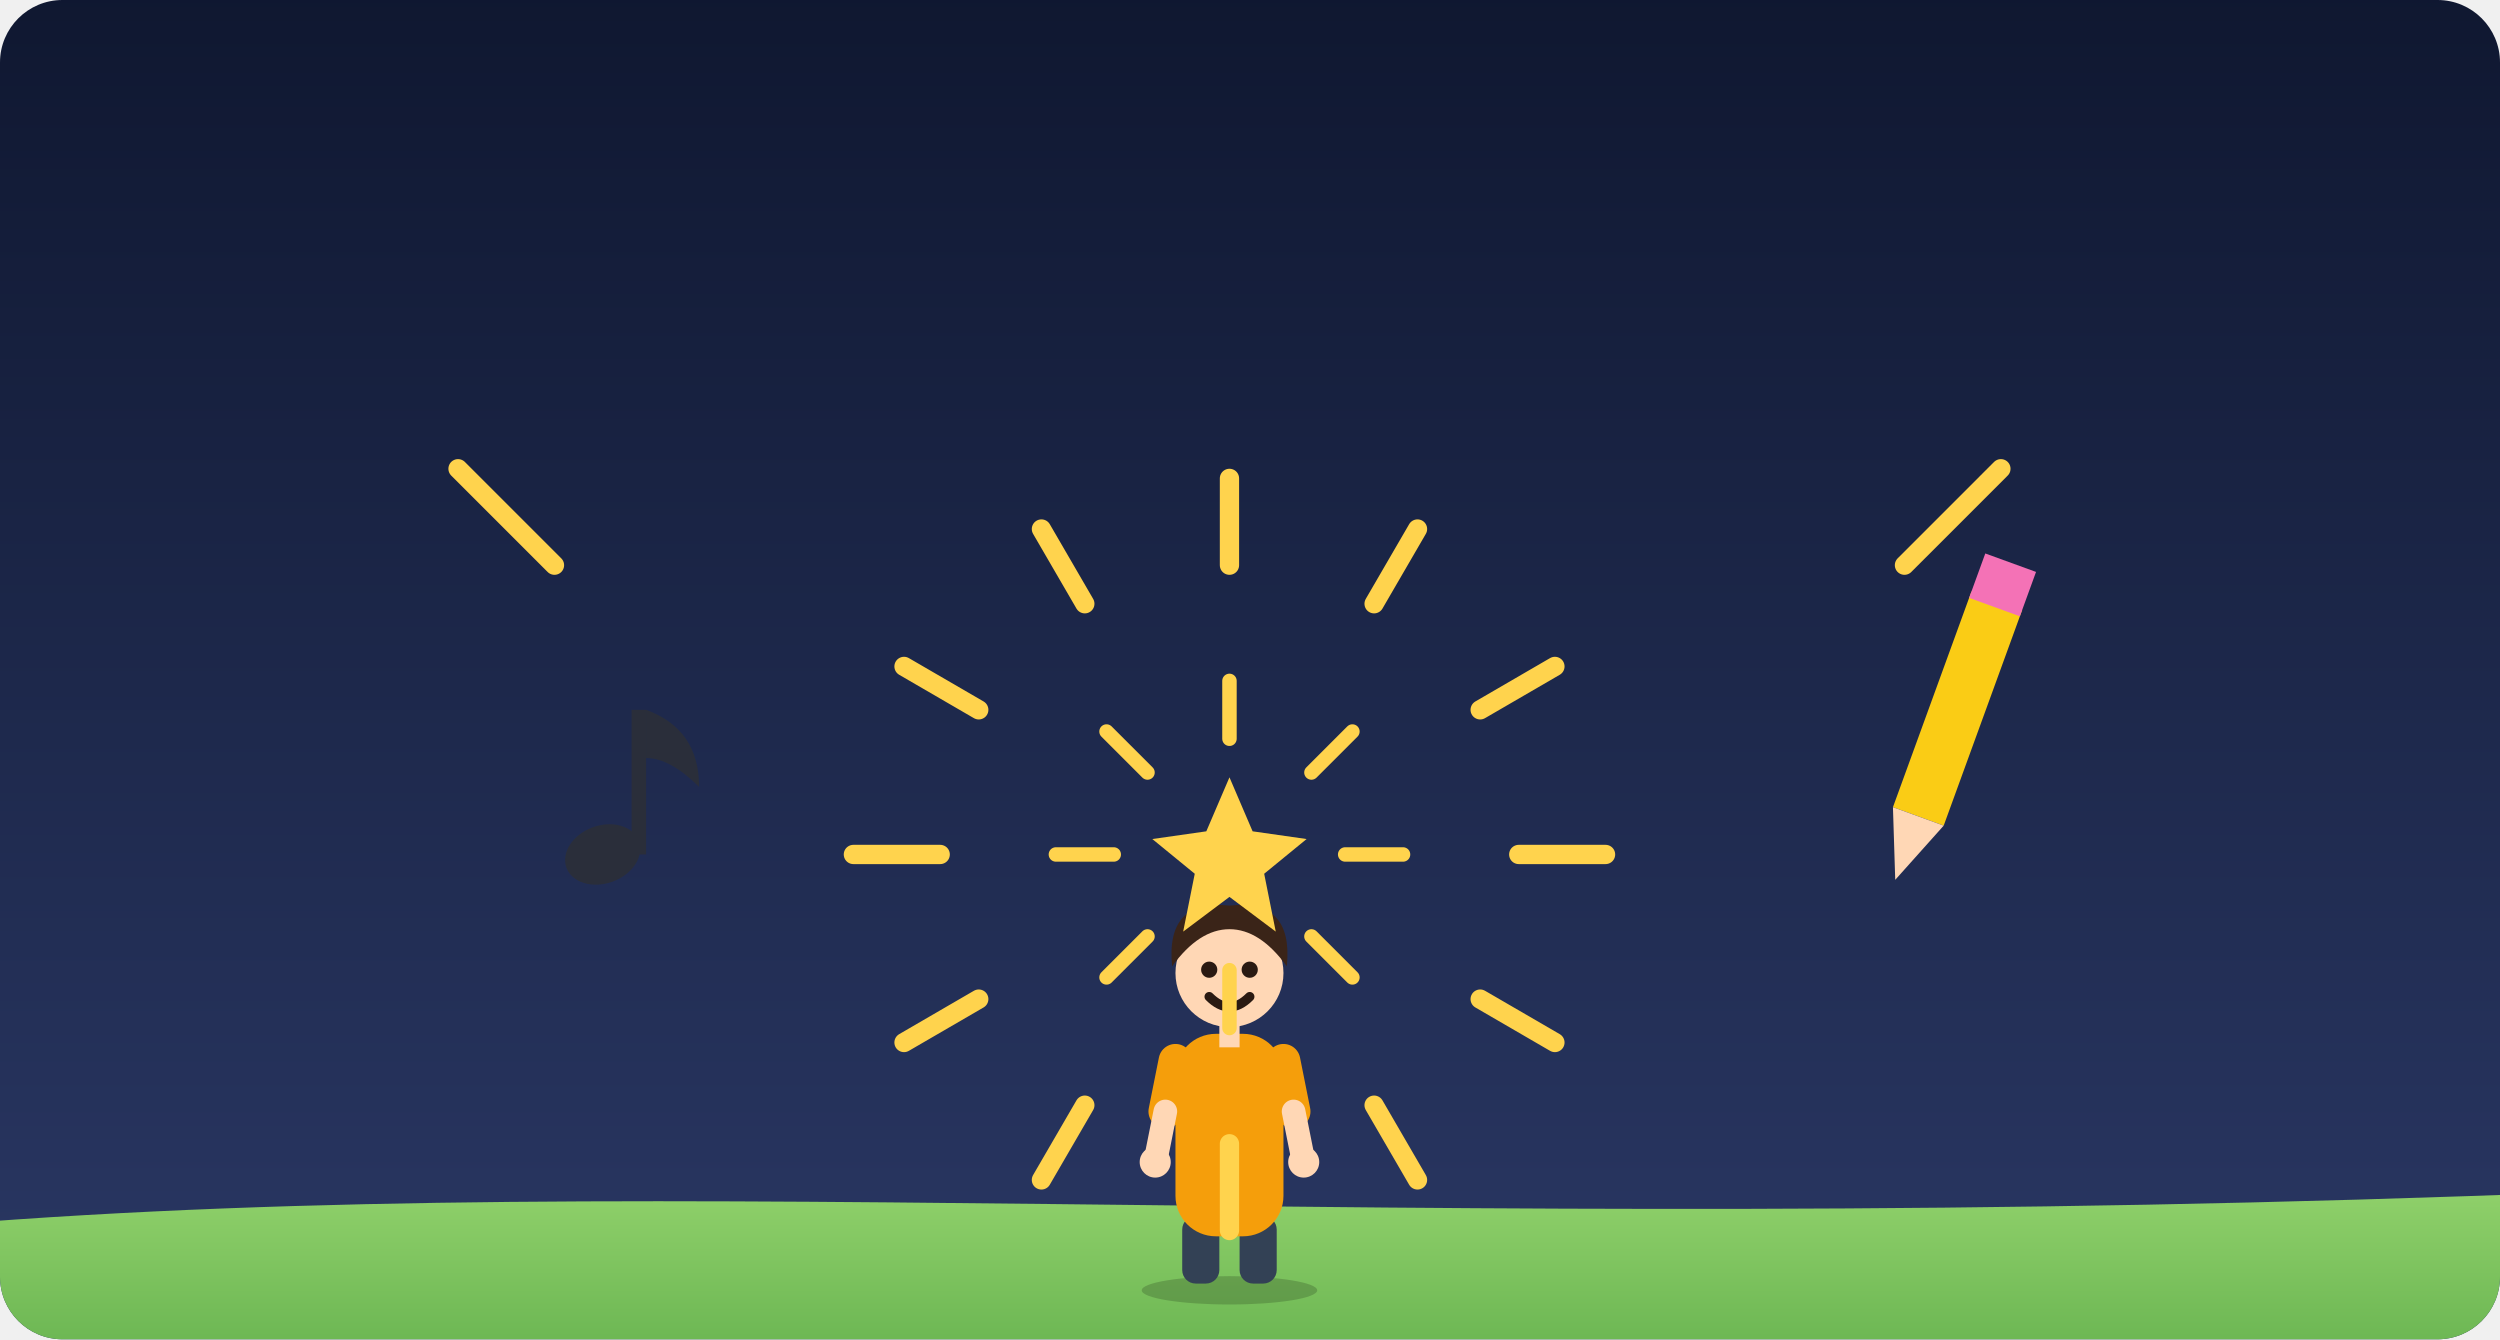
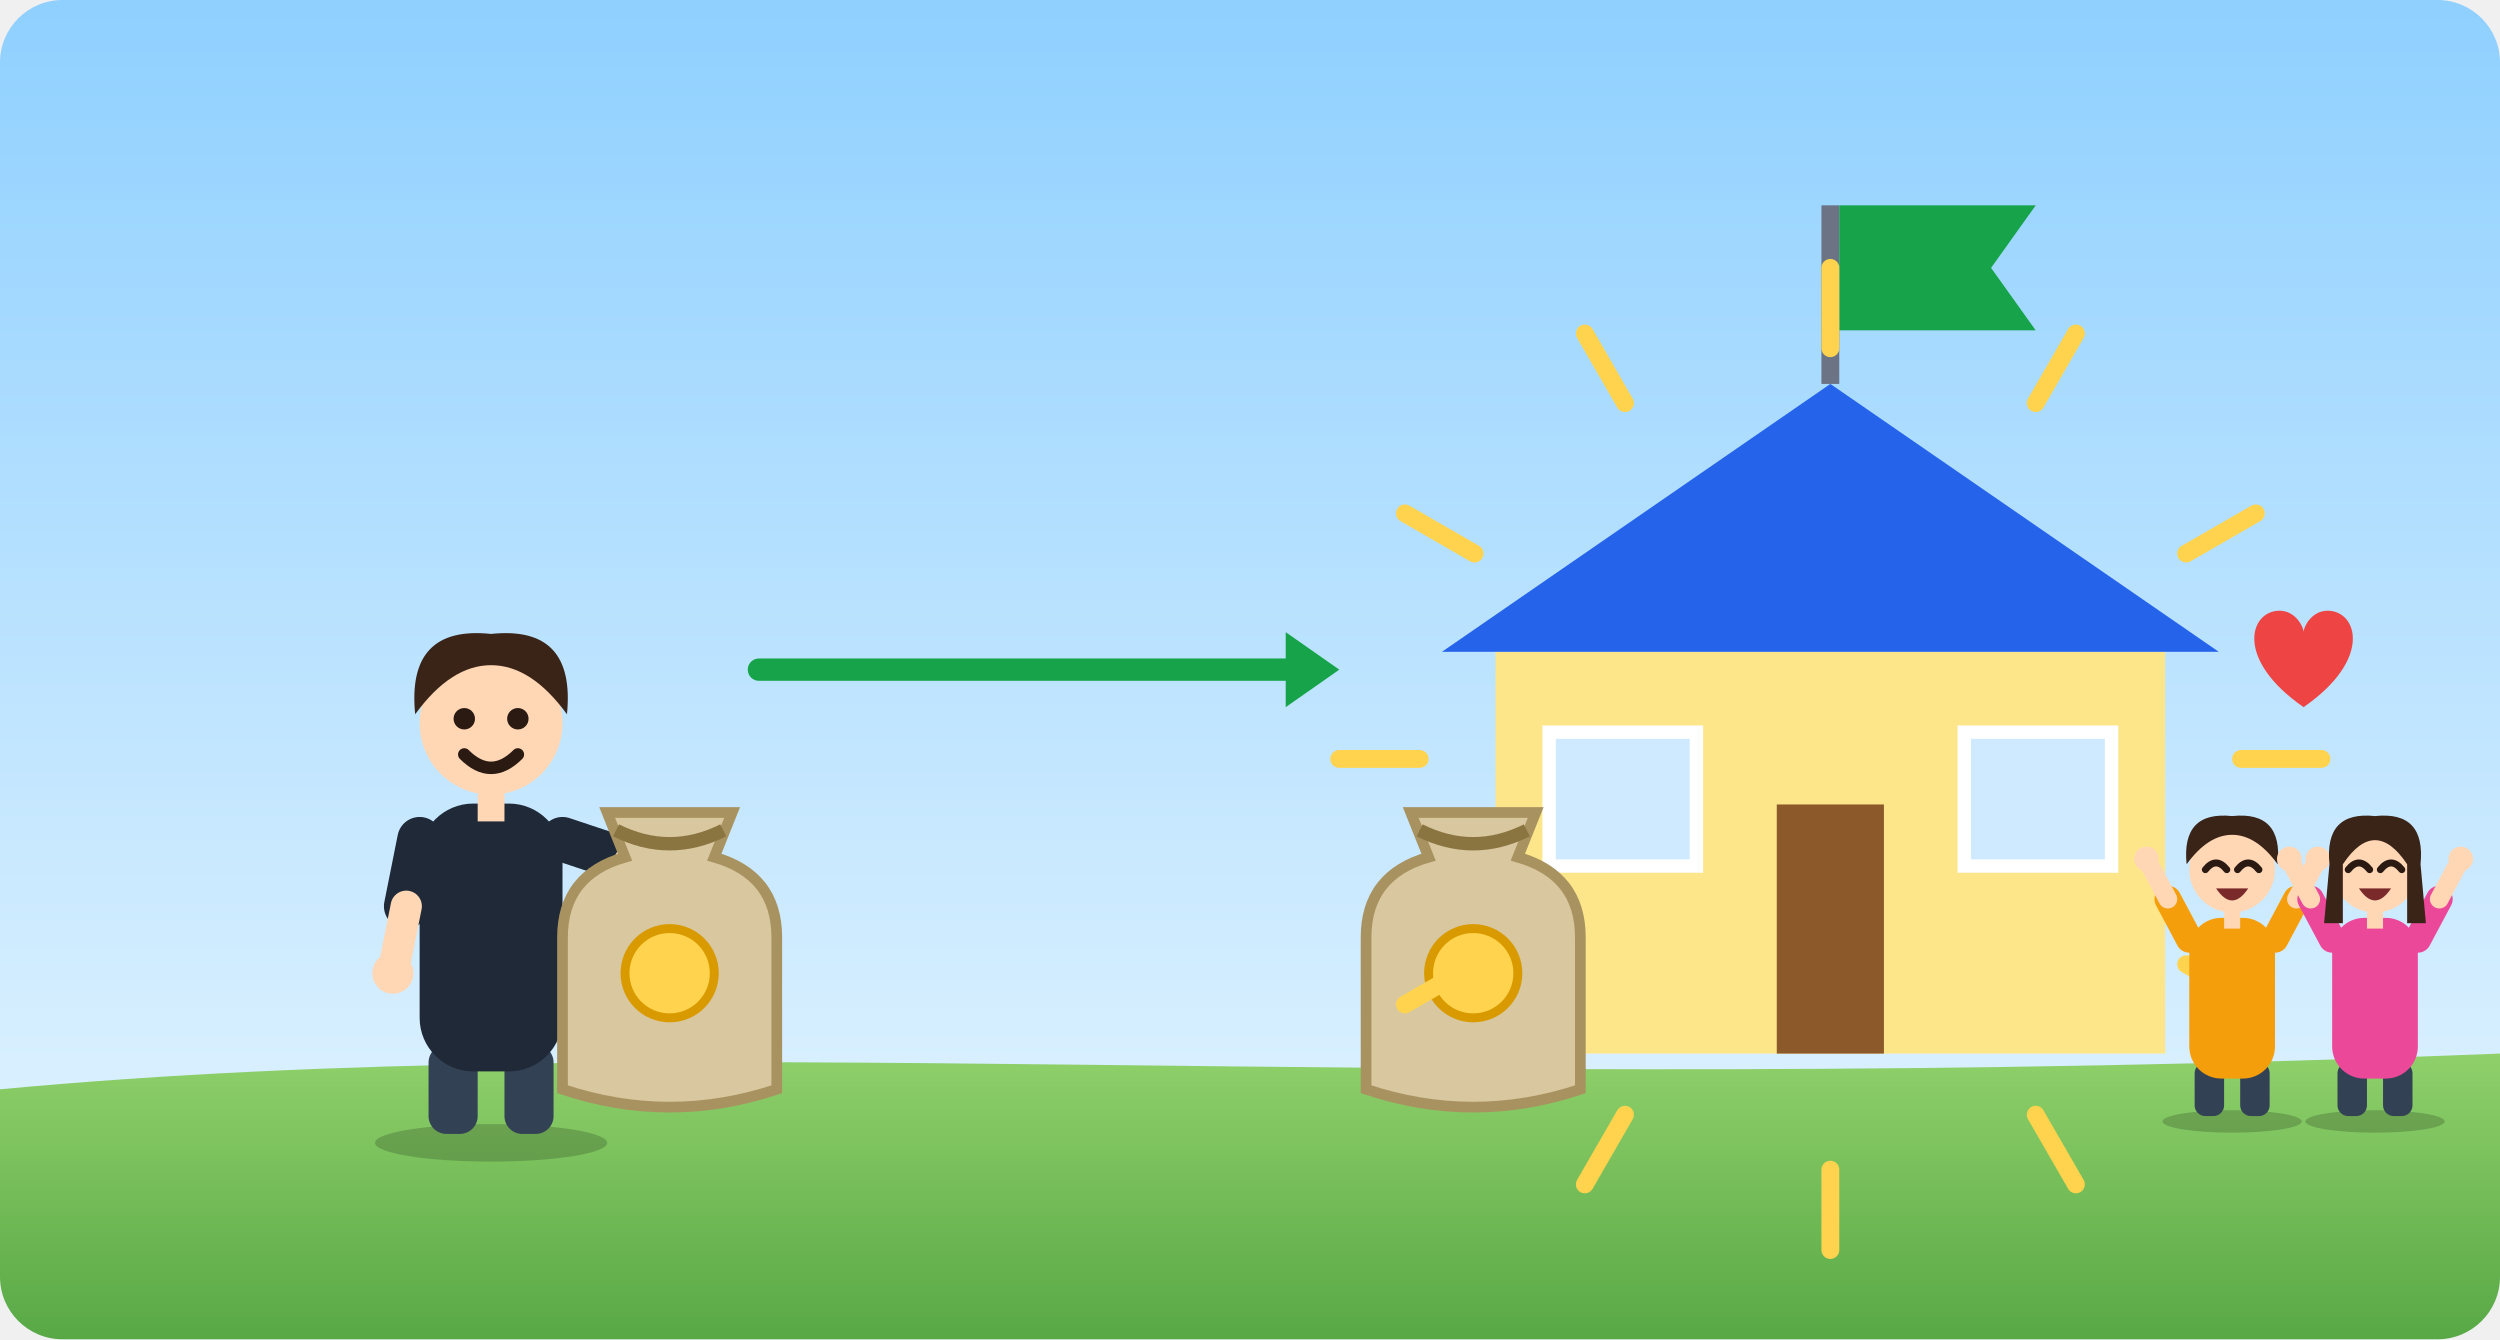
- <svg xmlns="http://www.w3.org/2000/svg" data-n="3" data-t="1" data-c="#f59e0b" viewBox="0 0 560 300" role="img" aria-label="하늘에서 내려온 별빛이 아이에게 재능을 부여한다">
+ <svg xmlns="http://www.w3.org/2000/svg" data-n="3" data-t="1" data-c="#16a34a" viewBox="0 0 560 300" role="img" aria-label="돈 자루를 학교에 기부해 학교가 빛나고 아이들이 기뻐한다(기부하다, 부여하다)">
  <defs>
    <clipPath id="endow_clip">
      <rect width="560" height="300" rx="14" />
    </clipPath>
    <linearGradient id="endow_sky" x1="0" y1="0" x2="0" y2="1">
-       <stop offset="0" stop-color="#0f1730" />
-       <stop offset="1" stop-color="#2c3a68" />
+       <stop offset="0" stop-color="#8fd0ff" />
+       <stop offset="1" stop-color="#eaf7ff" />
    </linearGradient>
    <linearGradient id="endow_gr" x1="0" y1="0" x2="0" y2="1">
      <stop offset="0" stop-color="#8fd06a" />
      <stop offset="1" stop-color="#58a846" />
    </linearGradient>
  </defs>
  <g clip-path="url(#endow_clip)">
-     <g transform="translate(-27 -3) scale(1.08)">
-       <rect width="560" height="300" fill="url(#endow_sky)" />
-       <path d="M0 258C150 244 310 260 560 250V300H0Z" fill="url(#endow_gr)" />
-       <g class="vs up" data-s="1">
-         <g transform="translate(280 262) scale(0.7)">
-           <ellipse cx="0" cy="12" rx="26" ry="4.2" fill="#000" fill-opacity="0.18" />
-           <rect x="-14" y="-10" width="11" height="20" rx="4" fill="#334155" />
-           <rect x="3" y="-10" width="11" height="20" rx="4" fill="#334155" />
-           <rect x="-16" y="-64" width="32" height="60" rx="12" fill="#f59e0b" />
-           <path d="M-16 -56L-19 -41" fill="none" stroke="#f59e0b" stroke-width="10" stroke-linecap="round" stroke-linejoin="round" />
-           <path d="M-19 -41L-22 -26" fill="none" stroke="#ffd7b5" stroke-width="7" stroke-linecap="round" stroke-linejoin="round" />
-           <circle cx="-22" cy="-26" r="4.6" fill="#ffd7b5" />
-           <path d="M16 -56L19 -41" fill="none" stroke="#f59e0b" stroke-width="10" stroke-linecap="round" stroke-linejoin="round" />
-           <path d="M19 -41L22 -26" fill="none" stroke="#ffd7b5" stroke-width="7" stroke-linecap="round" stroke-linejoin="round" />
-           <circle cx="22" cy="-26" r="4.6" fill="#ffd7b5" />
-           <rect x="-3" y="-68" width="6" height="8" fill="#ffd7b5" />
-           <circle cx="0" cy="-82" r="16" fill="#ffd7b5" />
-           <path d="M-17 -84Q-19 -104 0 -102Q19 -104 17 -84Q9 -95 0 -95Q-9 -95 -17 -84Z" fill="#3a2418" />
-           <circle cx="-6" cy="-83" r="2.4" fill="#2a1a12" />
-           <circle cx="6" cy="-83" r="2.4" fill="#2a1a12" />
-           <path d="M-6 -75Q0 -69 6 -75" fill="none" stroke="#2a1a12" stroke-width="2.8" stroke-linecap="round" stroke-linejoin="round" />
+     <rect width="560" height="300" fill="url(#endow_sky)" />
+     <path d="M0 244C150 230 310 246 560 236V300H0Z" fill="url(#endow_gr)" />
+     <g class="vs up" data-s="1">
+       <g transform="translate(410 236) scale(1)">
+         <rect x="-75" y="-90" width="150" height="90" fill="#fde68a" />
+         <path d="M-87 -90L0 -150L87 -90Z" fill="#2563eb" />
+         <rect x="-12" y="-55.8" width="24" height="55.8" fill="#8c5a2a" />
+         <rect x="-63" y="-72" width="33" height="30" fill="#cfeaff" stroke="#fff" stroke-width="3" />
+         <rect x="30" y="-72" width="33" height="30" fill="#cfeaff" stroke="#fff" stroke-width="3" />
+       </g>
+       <g transform="translate(410 86)">
+         <rect x="-2" y="-40" width="4" height="40" fill="#6b7384" />
+         <path d="M2 -40H46L36 -26L46 -12H2Z" fill="#16a34a" />
+       </g>
+     </g>
+     <g class="vs up" data-s="1">
+       <g transform="translate(110 244)">
+         <ellipse cx="0" cy="12" rx="26" ry="4.2" fill="#000" fill-opacity="0.18" />
+         <rect x="-14" y="-10" width="11" height="20" rx="4" fill="#334155" />
+         <rect x="3" y="-10" width="11" height="20" rx="4" fill="#334155" />
+         <rect x="-16" y="-64" width="32" height="60" rx="12" fill="#1f2937" />
+         <path d="M-16 -56L-19 -41" fill="none" stroke="#1f2937" stroke-width="10" stroke-linecap="round" stroke-linejoin="round" />
+         <path d="M-19 -41L-22 -26" fill="none" stroke="#ffd7b5" stroke-width="7" stroke-linecap="round" stroke-linejoin="round" />
+         <circle cx="-22" cy="-26" r="4.6" fill="#ffd7b5" />
+         <path d="M16 -56L31 -51" fill="none" stroke="#1f2937" stroke-width="10" stroke-linecap="round" stroke-linejoin="round" />
+         <path d="M31 -51L46 -46" fill="none" stroke="#ffd7b5" stroke-width="7" stroke-linecap="round" stroke-linejoin="round" />
+         <circle cx="46" cy="-46" r="4.6" fill="#ffd7b5" />
+         <rect x="-3" y="-68" width="6" height="8" fill="#ffd7b5" />
+         <circle cx="0" cy="-82" r="16" fill="#ffd7b5" />
+         <path d="M-17 -84Q-19 -104 0 -102Q19 -104 17 -84Q9 -95 0 -95Q-9 -95 -17 -84Z" fill="#3a2418" />
+         <circle cx="-6" cy="-83" r="2.4" fill="#2a1a12" />
+         <circle cx="6" cy="-83" r="2.4" fill="#2a1a12" />
+         <path d="M-6 -75Q0 -69 6 -75" fill="none" stroke="#2a1a12" stroke-width="2.8" stroke-linecap="round" stroke-linejoin="round" />
+       </g>
+     </g>
+     <g class="vs up" data-s="1" data-e="1">
+       <g transform="translate(150 244) scale(1)">
+         <path d="M-24 0V-34Q-24 -48 -10 -52L-14 -62H14L10 -52Q24 -48 24 -34V0Q0 8 -24 0Z" fill="#d8c79f" stroke="#a89260" stroke-width="2.4" />
+         <path d="M-12 -58Q0 -52 12 -58" stroke="#8a7440" stroke-width="3" fill="none" />
+         <circle cx="0" cy="-28" r="8" fill="#e8b830" />
+       </g>
+       <circle cx="150" cy="218" r="10" fill="#ffd34d" stroke="#d99a00" stroke-width="2" />
+     </g>
+     <g class="mv" data-s="2" style="--from:translateX(-180px);--d:1s;transform-box:fill-box;transform-origin:center">
+       <g class="vs" data-s="2">
+         <g transform="translate(330 244) scale(1)">
+           <path d="M-24 0V-34Q-24 -48 -10 -52L-14 -62H14L10 -52Q24 -48 24 -34V0Q0 8 -24 0Z" fill="#d8c79f" stroke="#a89260" stroke-width="2.4" />
+           <path d="M-12 -58Q0 -52 12 -58" stroke="#8a7440" stroke-width="3" fill="none" />
+           <circle cx="0" cy="-28" r="8" fill="#e8b830" />
        </g>
+         <circle cx="330" cy="218" r="10" fill="#ffd34d" stroke="#d99a00" stroke-width="2" />
      </g>
-       <g class="mv" data-s="2" style="--from:translateY(-130px);--d:1s;transform-box:fill-box;transform-origin:center">
-         <g class="vs" data-s="2">
-           <path d="M280 164L284.8 175.2L296 176.8L287.2 184L289.6 196L280 188.8L270.4 196L272.8 184L264 176.8L275.2 175.2Z" fill="#ffd34d" />
-           <path d="M280 156L280 144M297 163L305.5 154.5M304 180L316 180M297 197L305.5 205.5M280 204L280 216M263 197L254.5 205.5M256 180L244 180M263 163L254.5 154.5" fill="none" stroke="#ffd34d" stroke-width="3" stroke-linecap="round" stroke-linejoin="round" />
-         </g>
+     </g>
+     <g class="vs wipe" data-s="2">
+       <path d="M170 150L288 150" fill="none" stroke="#16a34a" stroke-width="5" stroke-linecap="round" stroke-linejoin="round" />
+       <path d="M300 150L288 158.4L288 141.6Z" fill="#16a34a" />
+     </g>
+     <g class="vs pop" data-s="3">
+       <path d="M410 78L410 60M456 90.3L465 74.7M489.7 124L505.3 115M502 170L520 170M489.7 216L505.3 225M456 249.7L465 265.3M410 262L410 280M364 249.7L355 265.3M330.3 216L314.7 225M318 170L300 170M330.3 124L314.7 115M364 90.3L355 74.7" fill="none" stroke="#ffd34d" stroke-width="4" stroke-linecap="round" stroke-linejoin="round" />
+       <g transform="translate(500 244) scale(0.6)">
+         <ellipse cx="0" cy="12" rx="26" ry="4.2" fill="#000" fill-opacity="0.18" />
+         <rect x="-14" y="-10" width="11" height="20" rx="4" fill="#334155" />
+         <rect x="3" y="-10" width="11" height="20" rx="4" fill="#334155" />
+         <rect x="-16" y="-64" width="32" height="60" rx="12" fill="#f59e0b" />
+         <path d="M-16 -56L-24 -71" fill="none" stroke="#f59e0b" stroke-width="10" stroke-linecap="round" stroke-linejoin="round" />
+         <path d="M-24 -71L-32 -86" fill="none" stroke="#ffd7b5" stroke-width="7" stroke-linecap="round" stroke-linejoin="round" />
+         <circle cx="-32" cy="-86" r="4.6" fill="#ffd7b5" />
+         <path d="M16 -56L24 -71" fill="none" stroke="#f59e0b" stroke-width="10" stroke-linecap="round" stroke-linejoin="round" />
+         <path d="M24 -71L32 -86" fill="none" stroke="#ffd7b5" stroke-width="7" stroke-linecap="round" stroke-linejoin="round" />
+         <circle cx="32" cy="-86" r="4.6" fill="#ffd7b5" />
+         <rect x="-3" y="-68" width="6" height="8" fill="#ffd7b5" />
+         <circle cx="0" cy="-82" r="16" fill="#ffd7b5" />
+         <path d="M-17 -84Q-19 -104 0 -102Q19 -104 17 -84Q9 -95 0 -95Q-9 -95 -17 -84Z" fill="#3a2418" />
+         <path d="M-10 -82Q-6 -87 -2 -82M2 -82Q6 -87 10 -82" fill="none" stroke="#2a1a12" stroke-width="2.6" stroke-linecap="round" stroke-linejoin="round" />
+         <path d="M-6 -75Q0 -66 6 -75Z" fill="#7a2a2a" />
      </g>
-       <g class="vs pop" data-s="3">
-         <path d="M280 120L280 102M310 128L319 112.5M332 150L347.5 141M340 180L358 180M332 210L347.5 219M310 232L319 247.5M280 240L280 258M250 232L241 247.5M228 210L212.5 219M220 180L202 180M228 150L212.5 141M250 128L241 112.5" fill="none" stroke="#ffd34d" stroke-width="4" stroke-linecap="round" stroke-linejoin="round" />
-         <g transform="translate(150 180) scale(1)">
-           <ellipse cx="0" cy="0" rx="8" ry="6" fill="#2a2e3a" transform="rotate(-20)" />
-           <rect x="6" y="-30" width="3" height="30" fill="#2a2e3a" />
-           <path d="M9 -30Q20 -26 20 -14Q14 -20 9 -20Z" fill="#2a2e3a" />
-         </g>
-         <g transform="translate(420 180) rotate(20) scale(1.4)">
-           <rect x="-4" y="-40" width="8" height="34" fill="#facc15" />
-           <path d="M-4 -6L0 4L4 -6Z" fill="#ffd7b5" />
-           <rect x="-4" y="-46" width="8" height="7" fill="#f472b6" />
-         </g>
-         <path d="M120 100L140 120M440 100L420 120" fill="none" stroke="#ffd34d" stroke-width="4" stroke-linecap="round" stroke-linejoin="round" />
+       <g transform="translate(532 244) scale(0.6)">
+         <ellipse cx="0" cy="12" rx="26" ry="4.2" fill="#000" fill-opacity="0.18" />
+         <rect x="-14" y="-10" width="11" height="20" rx="4" fill="#334155" />
+         <rect x="3" y="-10" width="11" height="20" rx="4" fill="#334155" />
+         <rect x="-16" y="-64" width="32" height="60" rx="12" fill="#ec4899" />
+         <path d="M-16 -56L-24 -71" fill="none" stroke="#ec4899" stroke-width="10" stroke-linecap="round" stroke-linejoin="round" />
+         <path d="M-24 -71L-32 -86" fill="none" stroke="#ffd7b5" stroke-width="7" stroke-linecap="round" stroke-linejoin="round" />
+         <circle cx="-32" cy="-86" r="4.6" fill="#ffd7b5" />
+         <path d="M16 -56L24 -71" fill="none" stroke="#ec4899" stroke-width="10" stroke-linecap="round" stroke-linejoin="round" />
+         <path d="M24 -71L32 -86" fill="none" stroke="#ffd7b5" stroke-width="7" stroke-linecap="round" stroke-linejoin="round" />
+         <circle cx="32" cy="-86" r="4.6" fill="#ffd7b5" />
+         <rect x="-3" y="-68" width="6" height="8" fill="#ffd7b5" />
+         <circle cx="0" cy="-82" r="16" fill="#ffd7b5" />
+         <path d="M-17 -84Q-19 -104 0 -102Q19 -104 17 -84L19 -62L12 -62L12 -84Q6 -93 0 -93Q-6 -93 -12 -84L-12 -62L-19 -62Z" fill="#3a2418" />
+         <path d="M-10 -82Q-6 -87 -2 -82M2 -82Q6 -87 10 -82" fill="none" stroke="#2a1a12" stroke-width="2.6" stroke-linecap="round" stroke-linejoin="round" />
+         <path d="M-6 -75Q0 -66 6 -75Z" fill="#7a2a2a" />
      </g>
+       <path transform="translate(516 150) scale(0.6)" d="M0 14C-26 -4 -20 -22 -9 -22C-3 -22 0 -16 0 -14C0 -16 3 -22 9 -22C20 -22 26 -4 0 14Z" fill="#ef4444" />
    </g>
  </g>
</svg>
